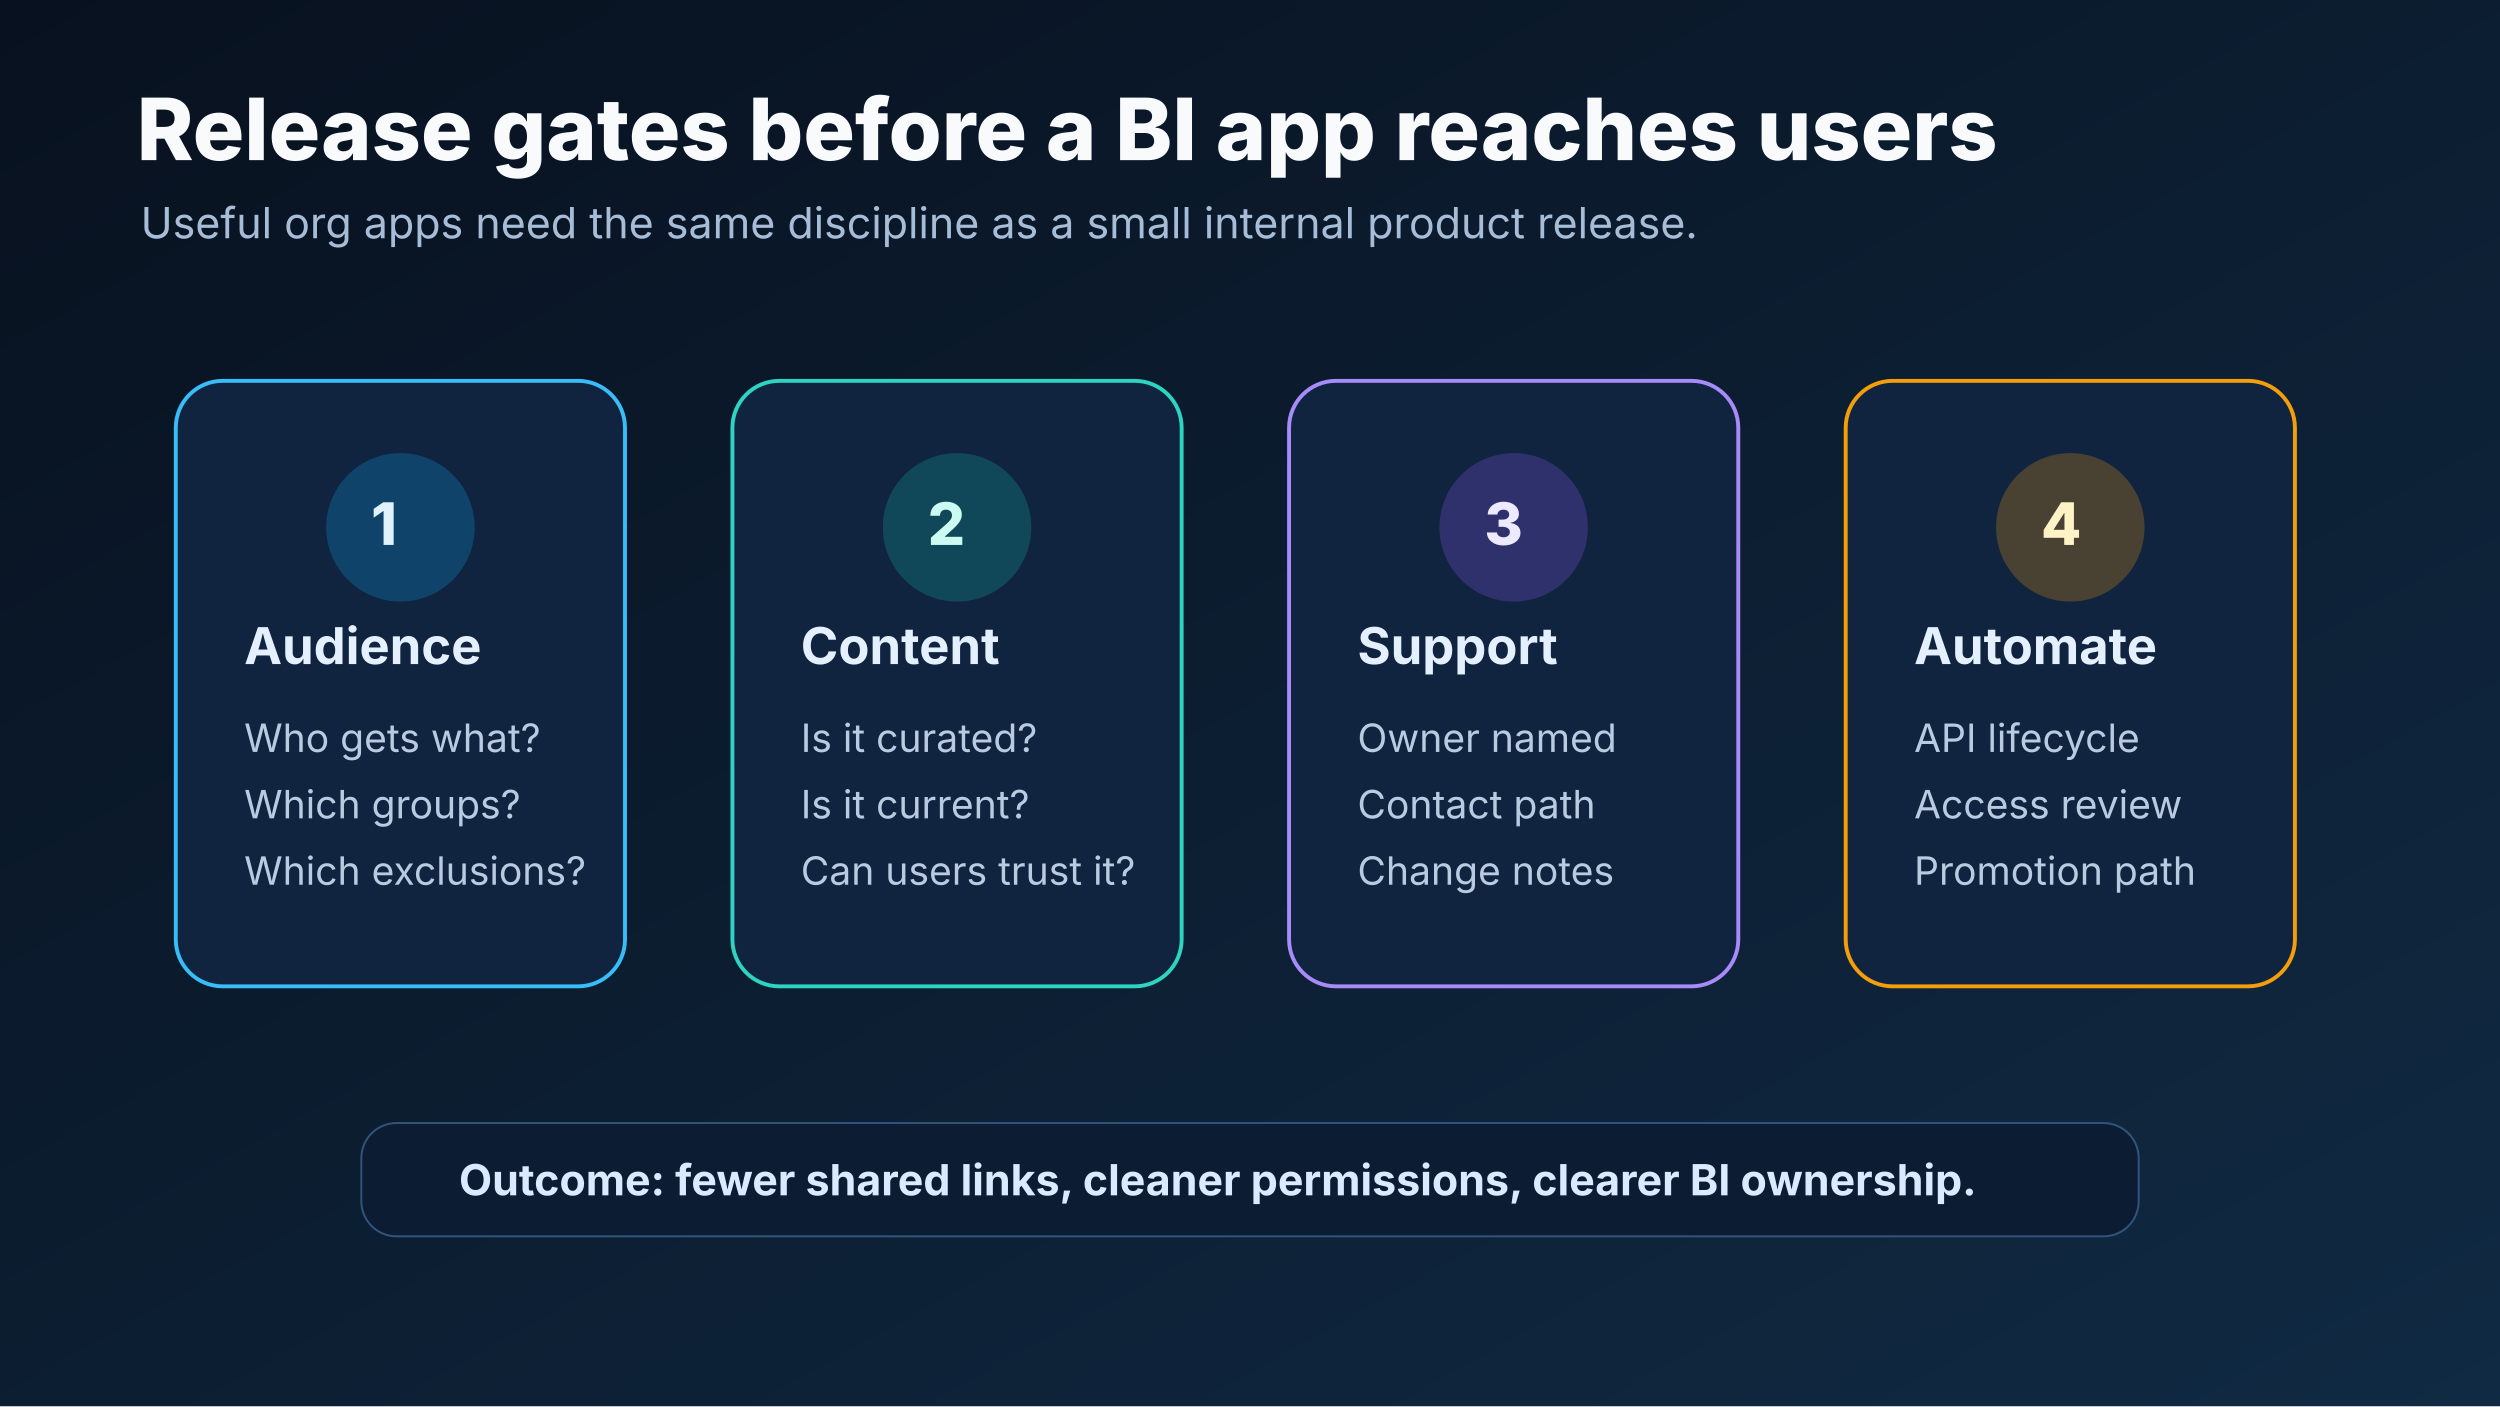
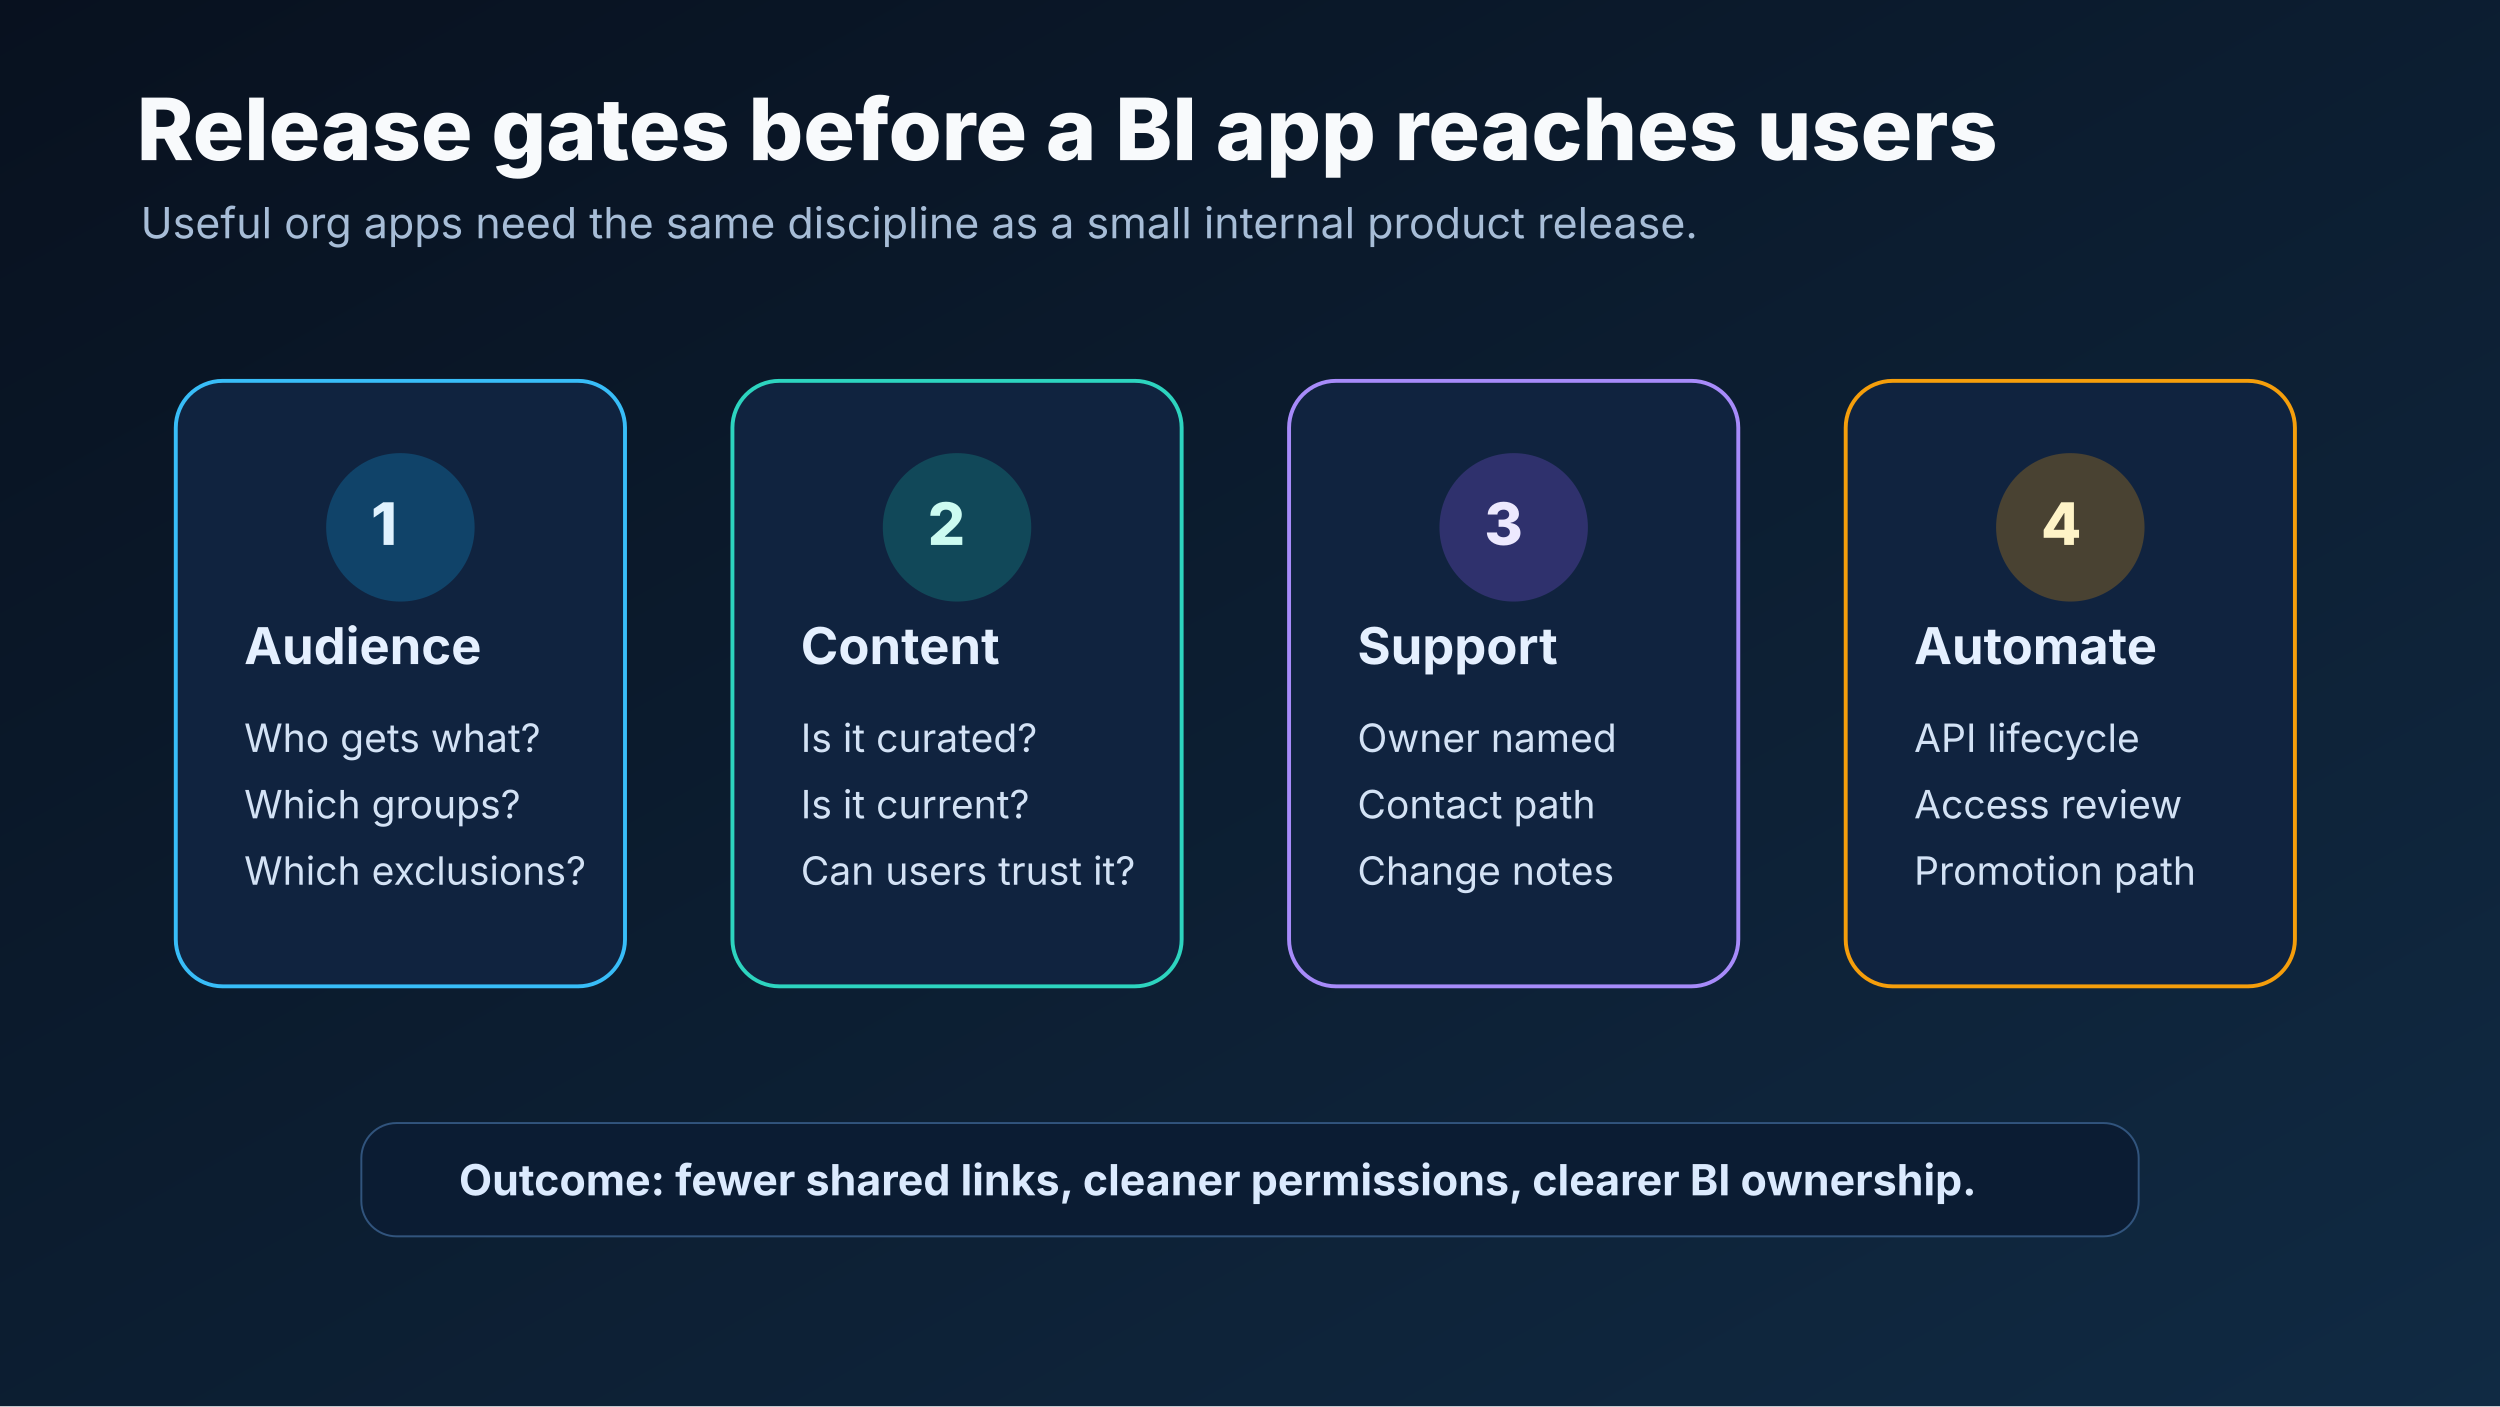
<svg xmlns="http://www.w3.org/2000/svg" viewBox="0 0 1280 720" role="img" aria-labelledby="title desc">
  <defs>
    <linearGradient id="bg" x1="0" y1="0" x2="1" y2="1">
      <stop offset="0" stop-color="#08111f" />
      <stop offset="1" stop-color="#102a43" />
    </linearGradient>
  </defs>
  <rect width="1280" height="720" fill="url(#bg)" />
  <text x="70" y="82" fill="#f8fafc" font-family="Inter, Arial" font-size="44" font-weight="800">Release gates before a BI app reaches users</text>
  <text x="72" y="122" fill="#a7bdd7" font-family="Inter, Arial" font-size="22">Useful org apps need the same discipline as a small internal product release.</text>
  <g font-family="Inter, Arial" font-size="20">
    <g transform="translate(90 195)">
      <rect width="230" height="310" rx="24" fill="#10233f" stroke="#38bdf8" stroke-width="2" />
      <circle cx="115" cy="75" r="38" fill="#0ea5e9" opacity="0.25" />
      <text x="100" y="84" fill="#e0f2fe" font-size="30" font-weight="800">1</text>
      <text x="35" y="145" fill="#e5f0ff" font-size="26" font-weight="750">Audience</text>
-       <text x="35" y="190" fill="#b8cbe0">Who gets what?</text>
-       <text x="35" y="224" fill="#b8cbe0">Which groups?</text>
-       <text x="35" y="258" fill="#b8cbe0">Which exclusions?</text>
+       <text x="35" y="190" fill="#d3e2f5">Who gets what?</text>
+       <text x="35" y="224" fill="#d3e2f5">Which groups?</text>
+       <text x="35" y="258" fill="#d3e2f5">Which exclusions?</text>
    </g>
    <g transform="translate(375 195)">
      <rect width="230" height="310" rx="24" fill="#10233f" stroke="#2dd4bf" stroke-width="2" />
      <circle cx="115" cy="75" r="38" fill="#14b8a6" opacity="0.25" />
      <text x="100" y="84" fill="#ccfbf1" font-size="30" font-weight="800">2</text>
      <text x="35" y="145" fill="#e5f0ff" font-size="26" font-weight="750">Content</text>
-       <text x="35" y="190" fill="#b8cbe0">Is it curated?</text>
-       <text x="35" y="224" fill="#b8cbe0">Is it current?</text>
-       <text x="35" y="258" fill="#b8cbe0">Can users trust it?</text>
+       <text x="35" y="190" fill="#d3e2f5">Is it curated?</text>
+       <text x="35" y="224" fill="#d3e2f5">Is it current?</text>
+       <text x="35" y="258" fill="#d3e2f5">Can users trust it?</text>
    </g>
    <g transform="translate(660 195)">
      <rect width="230" height="310" rx="24" fill="#10233f" stroke="#a78bfa" stroke-width="2" />
      <circle cx="115" cy="75" r="38" fill="#8b5cf6" opacity="0.25" />
      <text x="100" y="84" fill="#ede9fe" font-size="30" font-weight="800">3</text>
      <text x="35" y="145" fill="#e5f0ff" font-size="26" font-weight="750">Support</text>
-       <text x="35" y="190" fill="#b8cbe0">Owner named</text>
-       <text x="35" y="224" fill="#b8cbe0">Contact path</text>
-       <text x="35" y="258" fill="#b8cbe0">Change notes</text>
+       <text x="35" y="190" fill="#d3e2f5">Owner named</text>
+       <text x="35" y="224" fill="#d3e2f5">Contact path</text>
+       <text x="35" y="258" fill="#d3e2f5">Change notes</text>
    </g>
    <g transform="translate(945 195)">
      <rect width="230" height="310" rx="24" fill="#10233f" stroke="#f59e0b" stroke-width="2" />
      <circle cx="115" cy="75" r="38" fill="#f59e0b" opacity="0.25" />
      <text x="100" y="84" fill="#fef3c7" font-size="30" font-weight="800">4</text>
      <text x="35" y="145" fill="#e5f0ff" font-size="26" font-weight="750">Automate</text>
-       <text x="35" y="190" fill="#b8cbe0">API lifecycle</text>
-       <text x="35" y="224" fill="#b8cbe0">Access review</text>
-       <text x="35" y="258" fill="#b8cbe0">Promotion path</text>
+       <text x="35" y="190" fill="#d3e2f5">API lifecycle</text>
+       <text x="35" y="224" fill="#d3e2f5">Access review</text>
+       <text x="35" y="258" fill="#d3e2f5">Promotion path</text>
    </g>
    <rect x="185" y="575" width="910" height="58" rx="18" fill="#0b1c33" stroke="#31547d" />
    <text x="235" y="612" fill="#dbeafe" font-size="22" font-weight="700">Outcome: fewer shared links, cleaner permissions, clearer BI ownership.</text>
  </g>
</svg>
